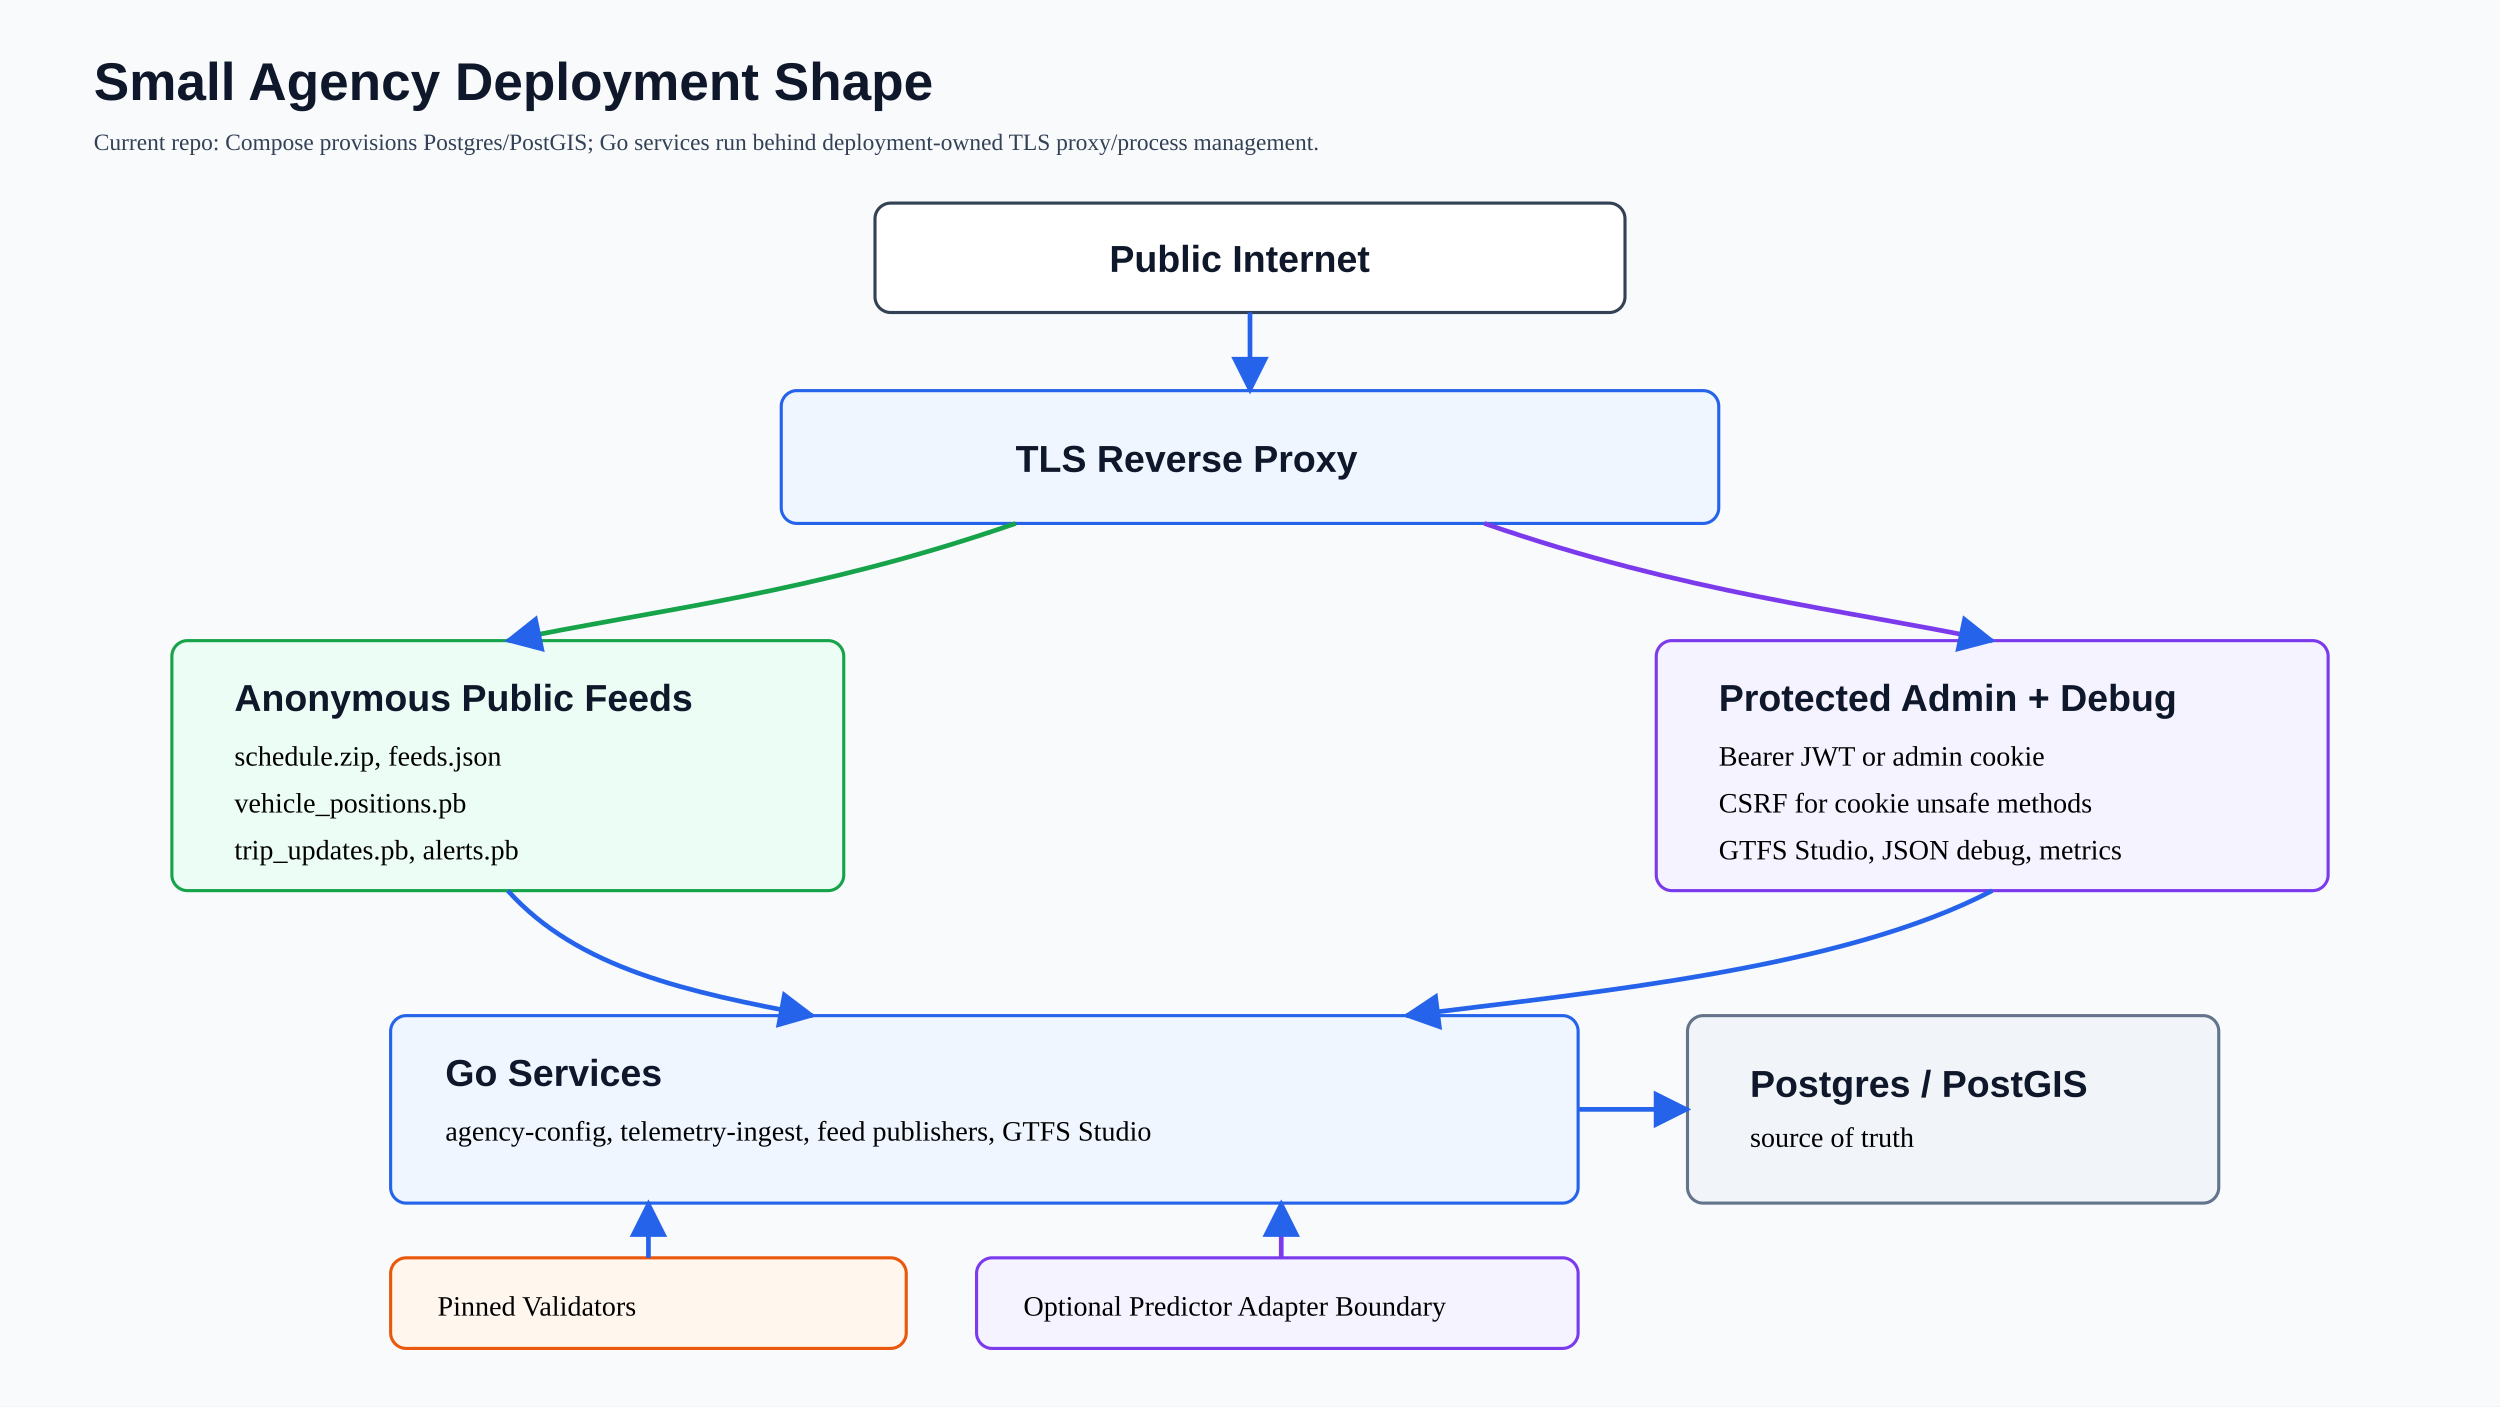
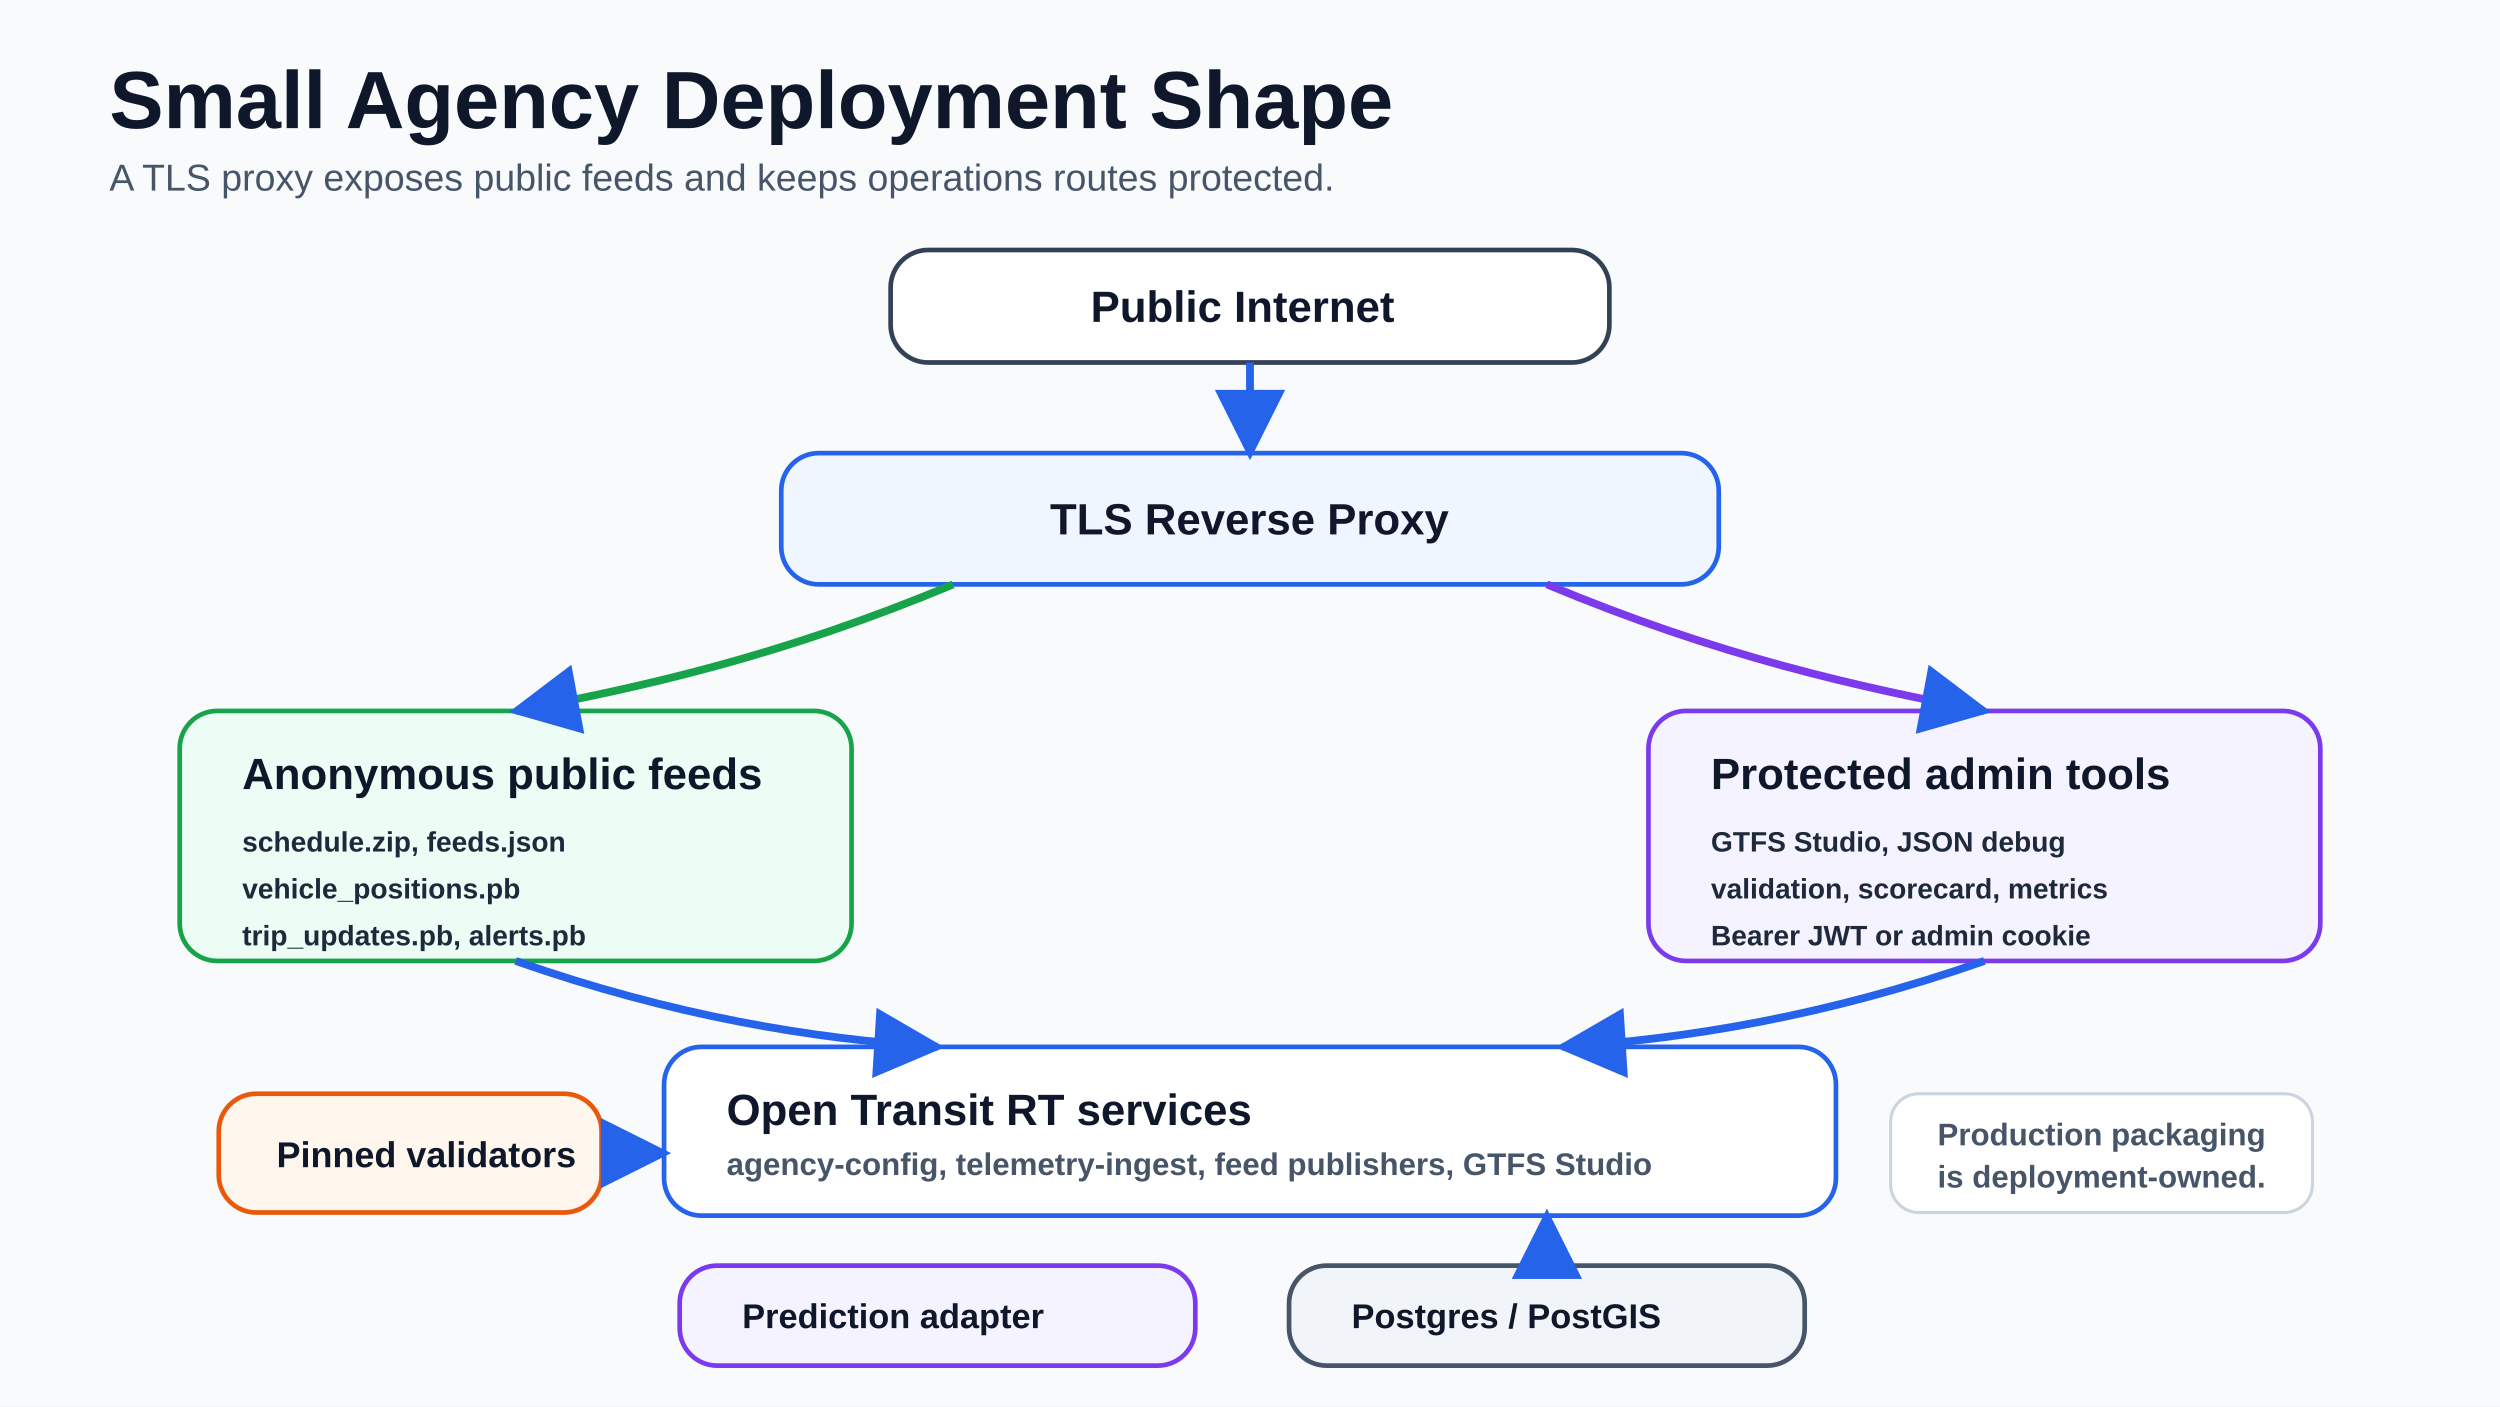
<svg xmlns="http://www.w3.org/2000/svg" width="1600" height="900" viewBox="0 0 1600 900" role="img" aria-labelledby="title desc">
  <defs>
-     <marker id="arrow" viewBox="0 0 10 10" refX="9" refY="5" markerWidth="8" markerHeight="8" orient="auto">
+     <marker id="arrow" viewBox="0 0 10 10" refX="9" refY="5" markerWidth="9" markerHeight="9" orient="auto">
      <path d="M0 0L10 5L0 10Z" fill="#2563eb" />
    </marker>
-     <style>.bg{fill:#f8fafc}.box{fill:#fff;stroke:#334155;stroke-width:2;rx:10}.public{fill:#ecfdf5;stroke:#16a34a}.private{fill:#f5f3ff;stroke:#7c3aed}.svc{fill:#eff6ff;stroke:#2563eb}.db{fill:#f1f5f9;stroke:#64748b}.warn{fill:#fff7ed;stroke:#ea580c}.text{font-family:-apple-system,BlinkMacSystemFont,"Segoe UI",Arial,sans-serif;fill:#0f172a;font-size:24px;font-weight:650}.small{font-size:18px;font-weight:500}.tiny{font-size:15px;font-weight:500;fill:#334155}.line{stroke:#2563eb;stroke-width:3;fill:none;marker-end:url(#arrow)}.publine{stroke:#16a34a;stroke-width:3;fill:none;marker-end:url(#arrow)}.privline{stroke:#7c3aed;stroke-width:3;fill:none;marker-end:url(#arrow)}</style>
+     <style>
+       .bg{fill:#f8fafc}.title{font-family:Arial,sans-serif;fill:#0f172a;font-size:52px;font-weight:800}.subtitle{font-family:Arial,sans-serif;fill:#475569;font-size:24px;font-weight:500}.box{stroke-width:3;rx:24}.internet{fill:#fff;stroke:#334155}.proxy{fill:#eff6ff;stroke:#2563eb}.public{fill:#ecfdf5;stroke:#16a34a}.admin{fill:#f5f3ff;stroke:#7c3aed}.svc{fill:#fff;stroke:#2563eb}.db{fill:#f1f5f9;stroke:#475569}.tool{fill:#fff7ed;stroke:#ea580c}.text{font-family:Arial,sans-serif;fill:#0f172a;font-size:28px;font-weight:800}.small{font-family:Arial,sans-serif;fill:#475569;font-size:20px;font-weight:600}.path{font-family:Arial,sans-serif;fill:#1e293b;font-size:18px;font-weight:700}.line{stroke:#2563eb;stroke-width:5;fill:none;marker-end:url(#arrow)}.green{stroke:#16a34a}.purple{stroke:#7c3aed}.orange{stroke:#ea580c}.note{fill:#fff;stroke:#cbd5e1;stroke-width:2;rx:18}
+     </style>
  </defs>
  <rect class="bg" width="1600" height="900" />
-   <text x="60" y="64" class="text" style="font-size:34px">Small Agency Deployment Shape</text>
-   <text x="60" y="96" class="tiny">Current repo: Compose provisions Postgres/PostGIS; Go services run behind deployment-owned TLS proxy/process management.</text>
-   <rect x="560" y="130" width="480" height="70" class="box" />
-   <text x="710" y="174" class="text">Public Internet</text>
-   <rect x="500" y="250" width="600" height="85" class="box svc" />
-   <text x="650" y="302" class="text">TLS Reverse Proxy</text>
-   <rect x="110" y="410" width="430" height="160" class="box public" />
-   <text x="150" y="455" class="text">Anonymous Public Feeds</text>
-   <text x="150" y="490" class="small">schedule.zip, feeds.json</text>
-   <text x="150" y="520" class="small">vehicle_positions.pb</text>
-   <text x="150" y="550" class="small">trip_updates.pb, alerts.pb</text>
-   <rect x="1060" y="410" width="430" height="160" class="box private" />
-   <text x="1100" y="455" class="text">Protected Admin + Debug</text>
-   <text x="1100" y="490" class="small">Bearer JWT or admin cookie</text>
-   <text x="1100" y="520" class="small">CSRF for cookie unsafe methods</text>
-   <text x="1100" y="550" class="small">GTFS Studio, JSON debug, metrics</text>
-   <rect x="250" y="650" width="760" height="120" class="box svc" />
-   <text x="285" y="695" class="text">Go Services</text>
-   <text x="285" y="730" class="small">agency-config, telemetry-ingest, feed publishers, GTFS Studio</text>
-   <rect x="1080" y="650" width="340" height="120" class="box db" />
-   <text x="1120" y="702" class="text">Postgres / PostGIS</text>
-   <text x="1120" y="734" class="small">source of truth</text>
-   <rect x="250" y="805" width="330" height="58" class="box warn" />
-   <text x="280" y="842" class="small">Pinned Validators</text>
-   <rect x="625" y="805" width="385" height="58" class="box private" />
-   <text x="655" y="842" class="small">Optional Predictor Adapter Boundary</text>
-   <path class="line" d="M800 200V250" />
-   <path class="publine" d="M650 335C520 380 420 390 325 410" />
-   <path class="privline" d="M950 335C1080 380 1180 390 1275 410" />
-   <path class="line" d="M325 570C370 620 440 635 520 650" />
-   <path class="line" d="M1275 570C1180 620 1020 635 900 650" />
-   <path class="line" d="M1010 710H1080" />
-   <path class="line" d="M415 805V770" />
-   <path class="privline" d="M820 805V770" />
+   <text x="70" y="82" class="title">Small Agency Deployment Shape</text>
+   <text x="70" y="122" class="subtitle">A TLS proxy exposes public feeds and keeps operations routes protected.</text>
+   <rect x="570" y="160" width="460" height="72" class="box internet" />
+   <text x="698" y="206" class="text">Public Internet</text>
+   <rect x="500" y="290" width="600" height="84" class="box proxy" />
+   <text x="672" y="342" class="text">TLS Reverse Proxy</text>
+   <path class="line" d="M800 232V290" />
+   <rect x="115" y="455" width="430" height="160" class="box public" />
+   <text x="155" y="505" class="text">Anonymous public feeds</text>
+   <text x="155" y="545" class="path">schedule.zip, feeds.json</text>
+   <text x="155" y="575" class="path">vehicle_positions.pb</text>
+   <text x="155" y="605" class="path">trip_updates.pb, alerts.pb</text>
+   <rect x="1055" y="455" width="430" height="160" class="box admin" />
+   <text x="1095" y="505" class="text">Protected admin tools</text>
+   <text x="1095" y="545" class="path">GTFS Studio, JSON debug</text>
+   <text x="1095" y="575" class="path">validation, scorecard, metrics</text>
+   <text x="1095" y="605" class="path">Bearer JWT or admin cookie</text>
+   <path class="line green" d="M610 374C500 420 410 440 330 455" />
+   <path class="line purple" d="M990 374C1100 420 1190 440 1270 455" />
+   <rect x="425" y="670" width="750" height="108" class="box svc" />
+   <text x="465" y="720" class="text">Open Transit RT services</text>
+   <text x="465" y="752" class="small">agency-config, telemetry-ingest, feed publishers, GTFS Studio</text>
+   <path class="line" d="M330 615C430 650 520 665 600 670" />
+   <path class="line" d="M1270 615C1170 650 1080 665 1000 670" />
+   <rect x="140" y="700" width="245" height="76" class="box tool" />
+   <text x="177" y="747" class="text" style="font-size:23px">Pinned validators</text>
+   <rect x="435" y="810" width="330" height="64" class="box admin" />
+   <text x="475" y="850" class="text" style="font-size:22px">Prediction adapter</text>
+   <rect x="825" y="810" width="330" height="64" class="box db" />
+   <text x="865" y="850" class="text" style="font-size:22px">Postgres / PostGIS</text>
+   <rect x="1210" y="700" width="270" height="76" class="note" />
+   <text x="1240" y="733" class="small">Production packaging</text>
+   <text x="1240" y="760" class="small">is deployment-owned.</text>
+   <path class="line orange" d="M385 738H425" />
+   <path class="line" d="M990 810V778" />
</svg>
